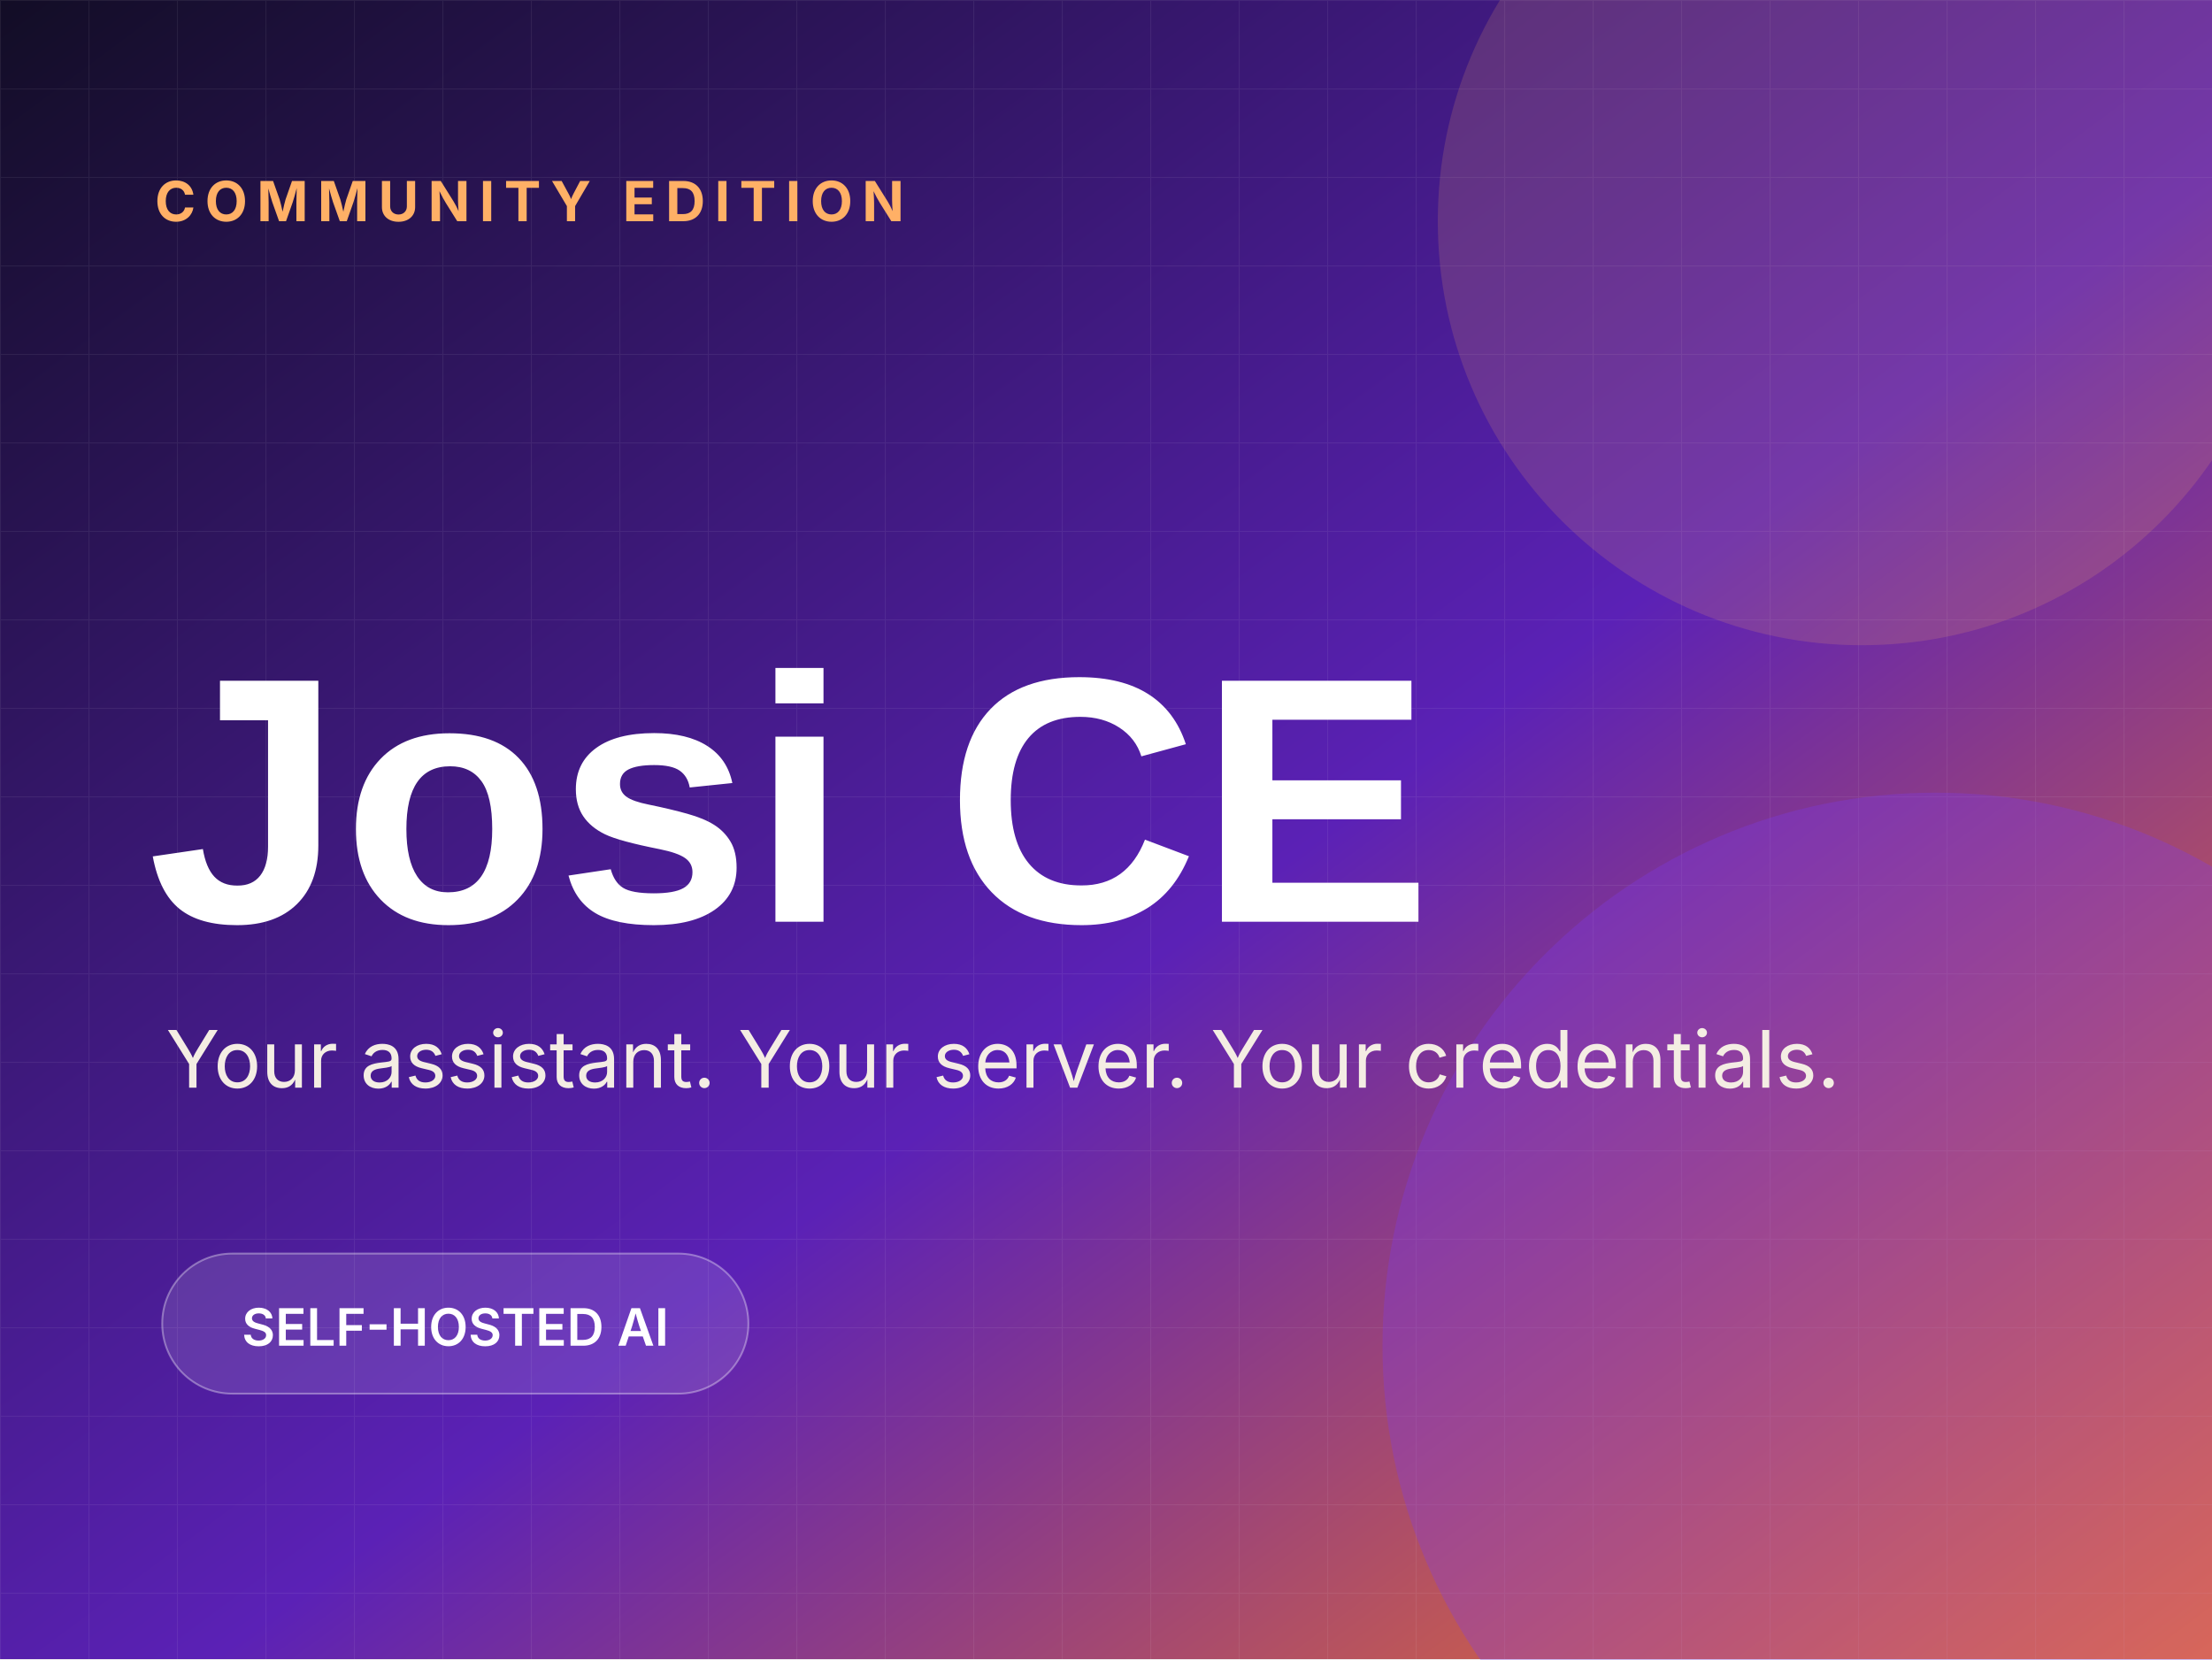
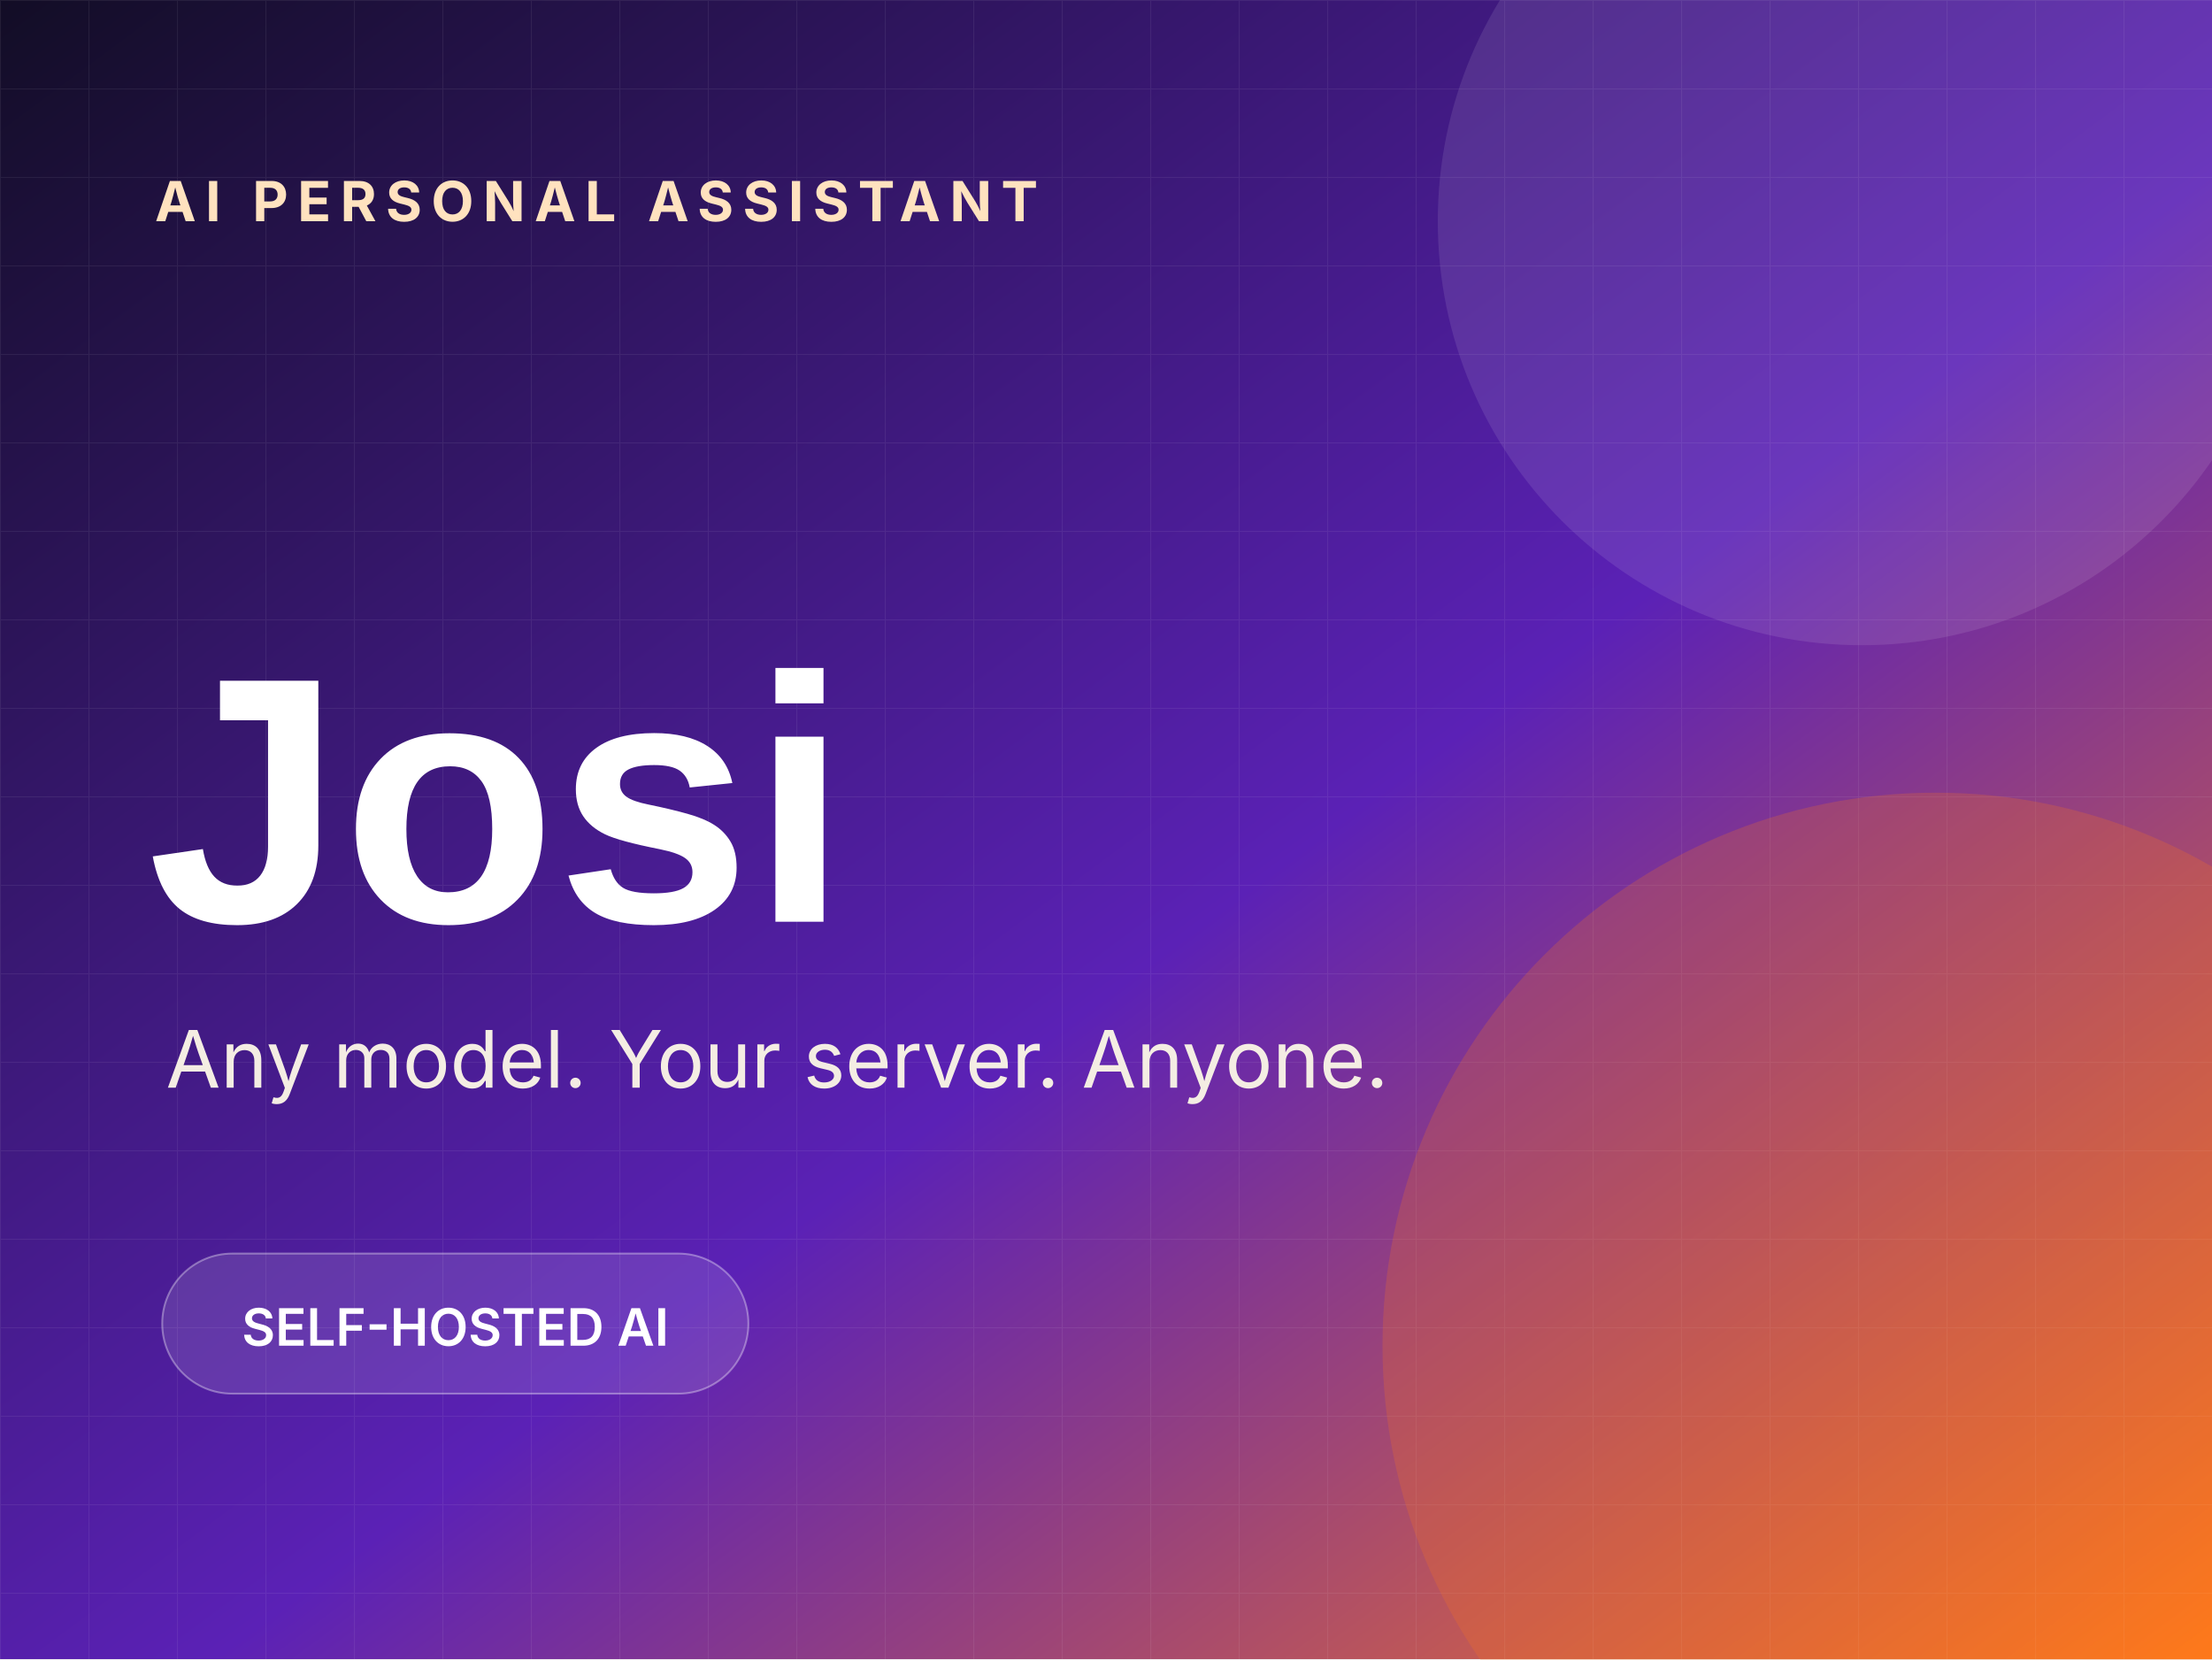
<svg xmlns="http://www.w3.org/2000/svg" width="1200" height="900" viewBox="0 0 1200 900" role="img" aria-labelledby="title desc">
  <defs>
    <linearGradient id="g" x1="0" y1="0" x2="1" y2="1">
      <stop stop-color="#120d25" />
      <stop offset=".55" stop-color="#5b21b6" />
      <stop offset="1" stop-color="#ff7a1a" />
    </linearGradient>
    <pattern id="p" width="48" height="48" patternUnits="userSpaceOnUse">
      <path d="M48 0H0V48" fill="none" stroke="#fff" stroke-opacity=".07" />
    </pattern>
  </defs>
  <rect width="1200" height="900" fill="url(#g)" />
  <rect width="1200" height="900" fill="url(#p)" />
-   <circle cx="1010" cy="120" r="230" fill="#ffb066" fill-opacity=".16" />
-   <circle cx="1050" cy="730" r="300" fill="#7c3aed" fill-opacity=".3" />
-   <text x="84" y="120" fill="#ffb066" font-family="Inter,Arial,sans-serif" font-size="30" font-weight="700" letter-spacing="5">COMMUNITY EDITION</text>
-   <text x="80" y="500" fill="#fff" font-family="Space Grotesk,Arial,sans-serif" font-size="190" font-weight="700">Josi CE</text>
-   <text x="90" y="590" fill="#f4ede3" font-family="Inter,Arial,sans-serif" font-size="43">Your assistant. Your server. Your credentials.</text>
+   <circle cx="1010" cy="120" r="230" fill="#ffffff" fill-opacity=".10" />
+   <circle cx="1050" cy="730" r="300" fill="#ff7a1a" fill-opacity=".22" />
+   <text x="84" y="120" fill="#ffe2bf" font-family="Inter,Arial,sans-serif" font-size="30" font-weight="700" letter-spacing="5">AI PERSONAL ASSISTANT</text>
+   <text x="80" y="500" fill="#fff" font-family="Space Grotesk,Arial,sans-serif" font-size="190" font-weight="700">Josi</text>
+   <text x="90" y="590" fill="#f4ede3" font-family="Inter,Arial,sans-serif" font-size="43">Any model. Your server. Anyone.</text>
  <rect x="88" y="680" width="318" height="76" rx="38" fill="#fff" fill-opacity=".12" stroke="#fff" stroke-opacity=".35" />
  <text x="247" y="730" text-anchor="middle" fill="#fff" font-family="Inter,Arial,sans-serif" font-size="28" font-weight="600">SELF-HOSTED AI</text>
</svg>
